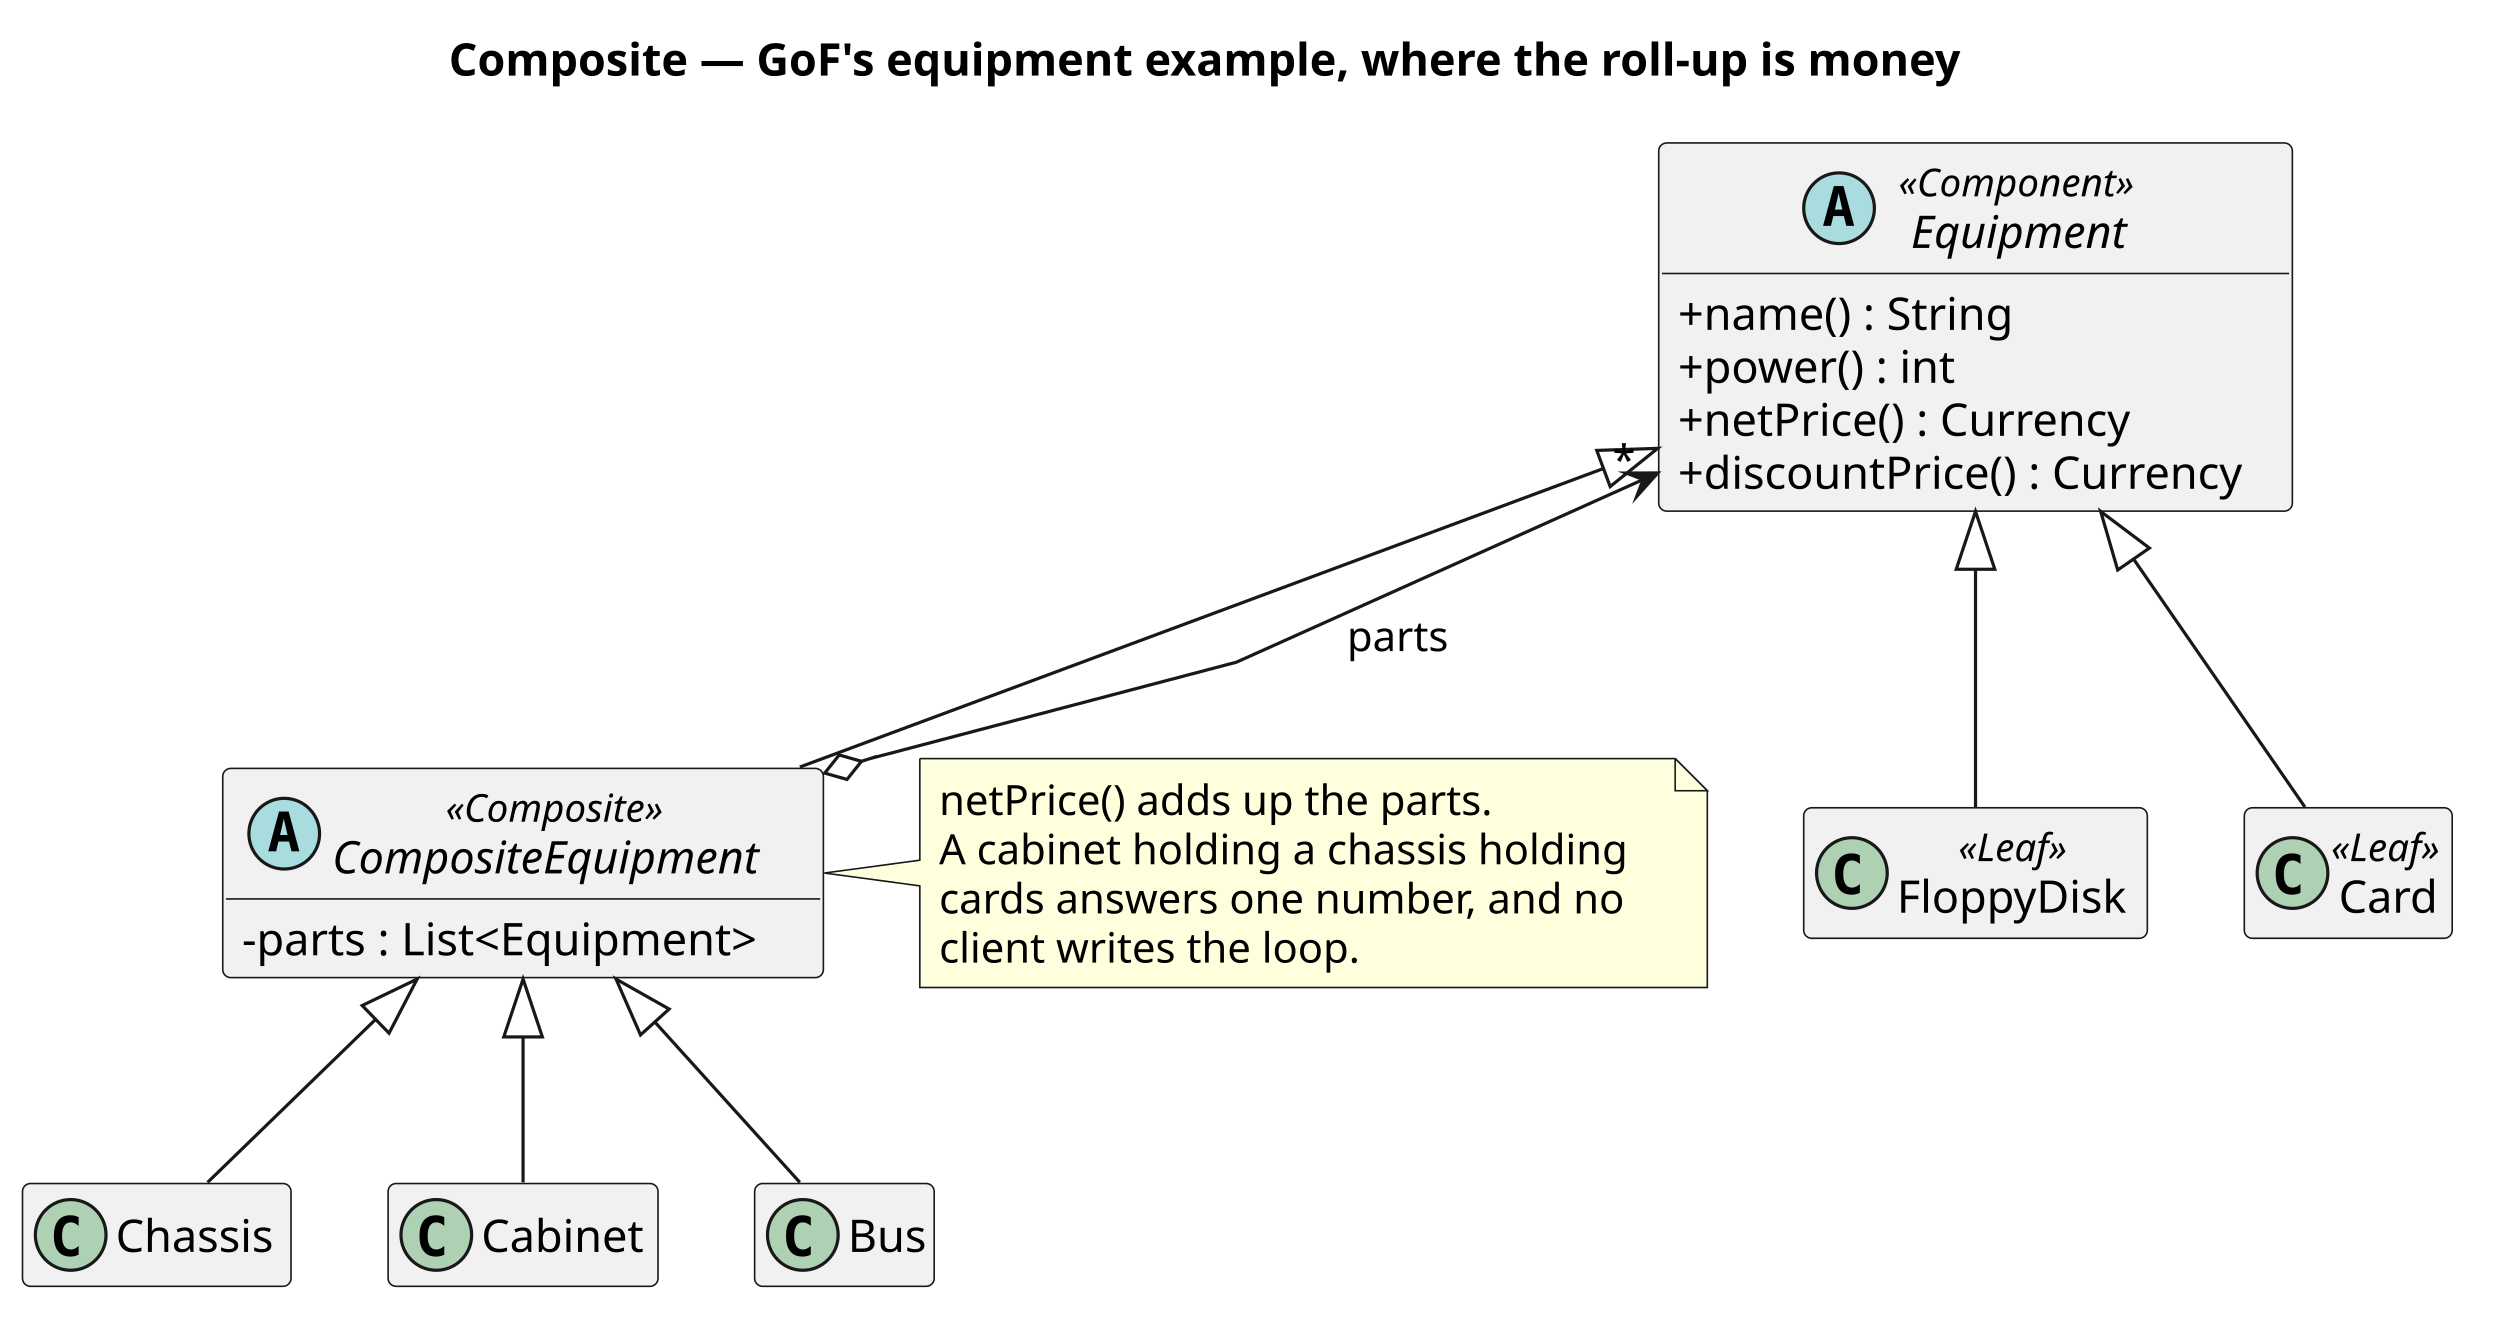
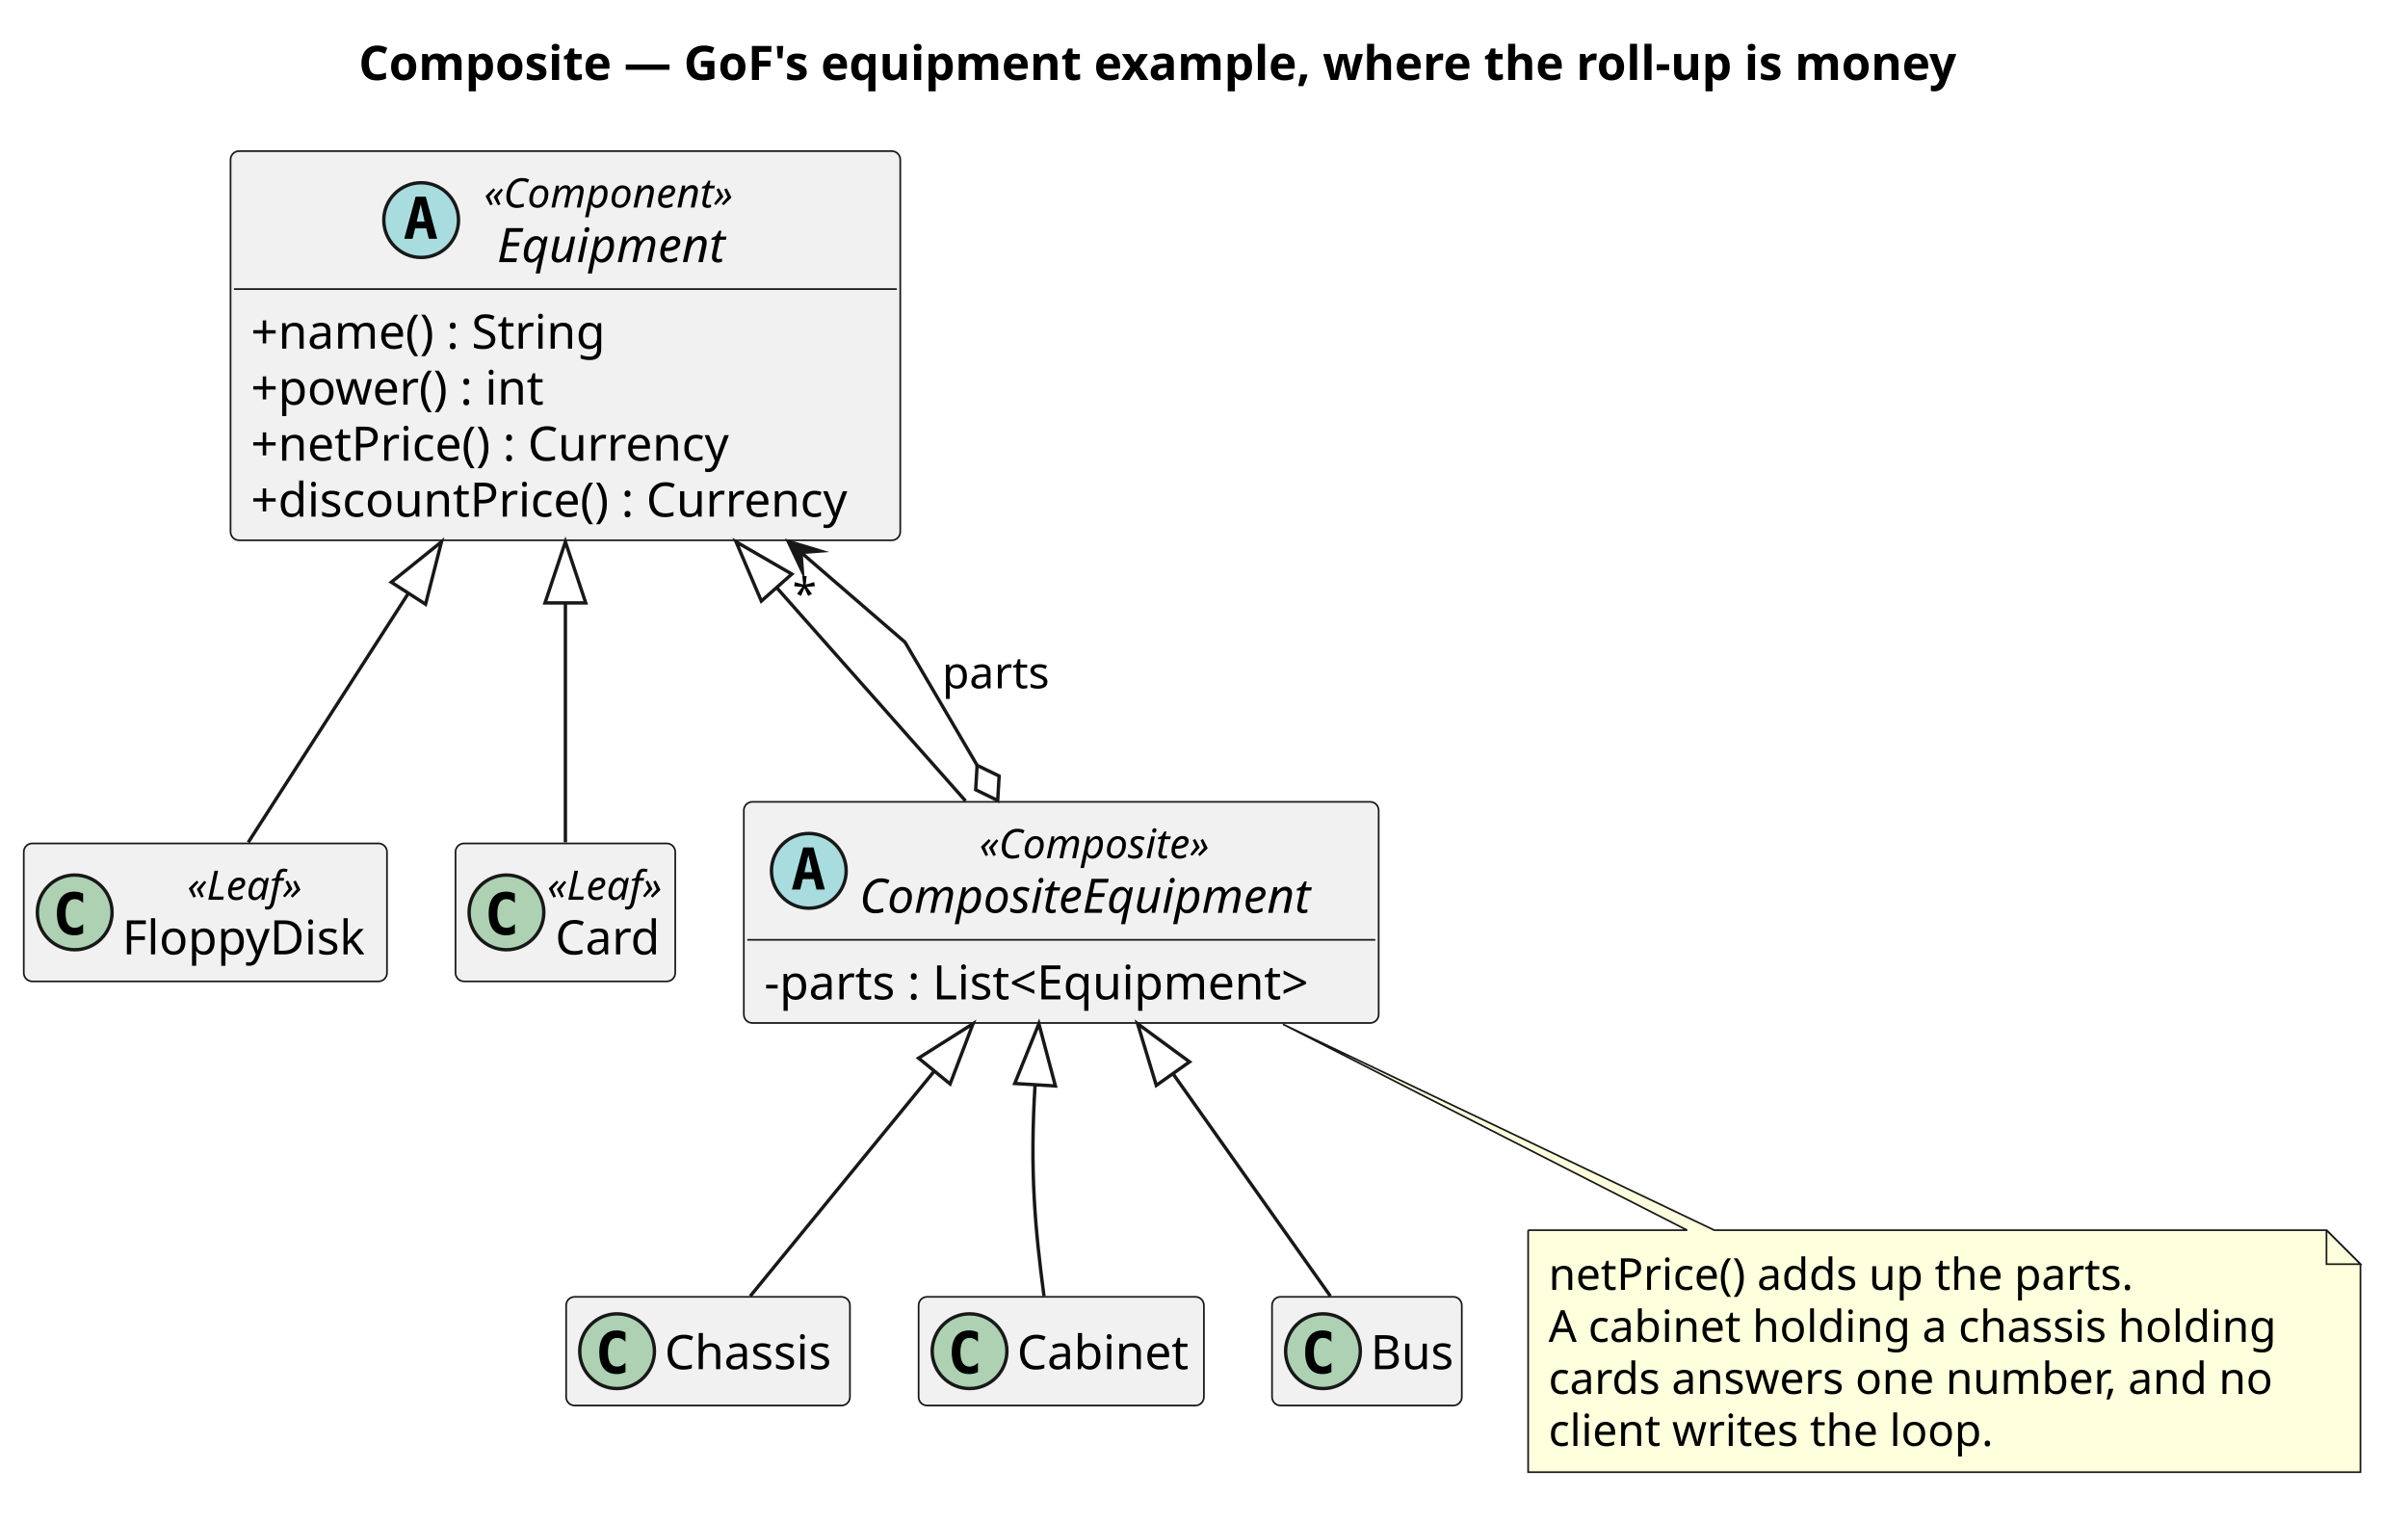
- <svg xmlns="http://www.w3.org/2000/svg" contentStyleType="text/css" data-diagram-type="CLASS" height="415px" preserveAspectRatio="none" style="width:778px;height:415px;background:#FFFFFF;" version="1.1" viewBox="0 0 778 415" width="778px" zoomAndPan="magnify">
+ <svg xmlns="http://www.w3.org/2000/svg" contentStyleType="text/css" data-diagram-type="CLASS" height="448px" preserveAspectRatio="none" style="width:709px;height:448px;background:#FFFFFF;" version="1.1" viewBox="0 0 709 448" width="709px" zoomAndPan="magnify">
  <defs />
  <g>
    <g class="title" data-source-line="5">
-       <text fill="#000000" font-family="sans-serif" font-size="14" font-weight="700" lengthAdjust="spacing" textLength="491.784" x="139.672" y="23.535">Composite — GoF's equipment example, where the roll-up is money</text>
+       <text fill="#000000" font-family="sans-serif" font-size="14" font-weight="700" lengthAdjust="spacing" textLength="491.784" x="105.608" y="23.535">Composite — GoF's equipment example, where the roll-up is money</text>
    </g>
    <g class="entity" data-qualified-name="Equipment" data-source-line="8" id="ent0001">
-       <rect fill="#F1F1F1" height="114.574" rx="2.5" ry="2.5" style="stroke:#181818;stroke-width:0.5;" width="197.192" x="516.19" y="44.488" />
-       <ellipse cx="572.314" cy="64.799" fill="#A9DCDF" rx="11" ry="11" style="stroke:#181818;stroke-width:1;" />
-       <path d="M572.178,60.147 L571.024,65.219 L573.34,65.219 Z M570.684,57.906 L573.68,57.906 L577.025,70.299 L574.577,70.299 L573.813,67.236 L570.534,67.236 L569.787,70.299 L567.338,70.299 Z " fill="#000000" />
-       <text fill="#000000" font-family="sans-serif" font-size="12" font-style="italic" lengthAdjust="spacing" textLength="80.443" x="590.814" y="61.09">«Component»</text>
-       <text fill="#000000" font-family="sans-serif" font-size="14" font-style="italic" lengthAdjust="spacing" textLength="72.741" x="594.666" y="77.156">Equipment</text>
-       <line style="stroke:#181818;stroke-width:0.5;" x1="517.19" x2="712.382" y1="85.109" y2="85.109" />
-       <text fill="#000000" font-family="sans-serif" font-size="14" lengthAdjust="spacing" textLength="110.783" x="522.19" y="102.644">+name() : String</text>
-       <text fill="#000000" font-family="sans-serif" font-size="14" lengthAdjust="spacing" textLength="93.222" x="522.19" y="119.133">+power() : int</text>
-       <text fill="#000000" font-family="sans-serif" font-size="14" lengthAdjust="spacing" textLength="148.538" x="522.19" y="135.621">+netPrice() : Currency</text>
-       <text fill="#000000" font-family="sans-serif" font-size="14" lengthAdjust="spacing" textLength="185.192" x="522.19" y="152.109">+discountPrice() : Currency</text>
+       <rect fill="#F1F1F1" height="114.574" rx="2.5" ry="2.5" style="stroke:#181818;stroke-width:0.5;" width="197.192" x="67.88" y="44.488" />
+       <ellipse cx="124.004" cy="64.799" fill="#A9DCDF" rx="11" ry="11" style="stroke:#181818;stroke-width:1;" />
+       <path d="M123.868,60.147 L122.714,65.219 L125.03,65.219 Z M122.374,57.906 L125.37,57.906 L128.715,70.299 L126.267,70.299 L125.503,67.236 L122.224,67.236 L121.477,70.299 L119.028,70.299 Z " fill="#000000" />
+       <text fill="#000000" font-family="sans-serif" font-size="12" font-style="italic" lengthAdjust="spacing" textLength="80.443" x="142.505" y="61.09">«Component»</text>
+       <text fill="#000000" font-family="sans-serif" font-size="14" font-style="italic" lengthAdjust="spacing" textLength="72.741" x="146.356" y="77.156">Equipment</text>
+       <line style="stroke:#181818;stroke-width:0.5;" x1="68.88" x2="264.072" y1="85.109" y2="85.109" />
+       <text fill="#000000" font-family="sans-serif" font-size="14" lengthAdjust="spacing" textLength="110.783" x="73.88" y="102.644">+name() : String</text>
+       <text fill="#000000" font-family="sans-serif" font-size="14" lengthAdjust="spacing" textLength="93.222" x="73.88" y="119.133">+power() : int</text>
+       <text fill="#000000" font-family="sans-serif" font-size="14" lengthAdjust="spacing" textLength="148.538" x="73.88" y="135.621">+netPrice() : Currency</text>
+       <text fill="#000000" font-family="sans-serif" font-size="14" lengthAdjust="spacing" textLength="185.192" x="73.88" y="152.109">+discountPrice() : Currency</text>
    </g>
    <g class="entity" data-qualified-name="FloppyDisk" data-source-line="15" id="ent0002">
-       <rect fill="#F1F1F1" height="40.621" rx="2.5" ry="2.5" style="stroke:#181818;stroke-width:0.5;" width="106.942" x="561.31" y="251.378" />
-       <ellipse cx="576.31" cy="271.689" fill="#ADD1B2" rx="11" ry="11" style="stroke:#181818;stroke-width:1;" />
-       <path d="M578.783,277.832 Q578.202,278.131 577.563,278.28 Q576.924,278.43 576.218,278.43 Q573.711,278.43 572.391,276.778 Q571.072,275.126 571.072,272.005 Q571.072,268.875 572.391,267.224 Q573.711,265.572 576.218,265.572 Q576.924,265.572 577.571,265.721 Q578.219,265.87 578.783,266.169 L578.783,268.892 Q578.152,268.311 577.559,268.041 Q576.965,267.771 576.334,267.771 Q574.99,267.771 574.305,268.838 Q573.62,269.905 573.62,272.005 Q573.62,274.096 574.305,275.163 Q574.99,276.23 576.334,276.23 Q576.965,276.23 577.559,275.96 Q578.152,275.69 578.783,275.109 Z " fill="#000000" />
-       <text fill="#000000" font-family="sans-serif" font-size="12" font-style="italic" lengthAdjust="spacing" textLength="36.697" x="609.433" y="267.98">«Leaf»</text>
-       <text fill="#000000" font-family="sans-serif" font-size="14" lengthAdjust="spacing" textLength="74.942" x="590.31" y="284.046">FloppyDisk</text>
+       <rect fill="#F1F1F1" height="40.621" rx="2.5" ry="2.5" style="stroke:#181818;stroke-width:0.5;" width="106.942" x="7" y="248.308" />
+       <ellipse cx="22" cy="268.619" fill="#ADD1B2" rx="11" ry="11" style="stroke:#181818;stroke-width:1;" />
+       <path d="M24.473,274.762 Q23.892,275.061 23.253,275.21 Q22.614,275.36 21.908,275.36 Q19.401,275.36 18.081,273.708 Q16.762,272.056 16.762,268.935 Q16.762,265.805 18.081,264.154 Q19.401,262.502 21.908,262.502 Q22.614,262.502 23.261,262.651 Q23.909,262.8 24.473,263.099 L24.473,265.822 Q23.842,265.241 23.249,264.971 Q22.655,264.701 22.024,264.701 Q20.68,264.701 19.995,265.768 Q19.31,266.835 19.31,268.935 Q19.31,271.026 19.995,272.093 Q20.68,273.16 22.024,273.16 Q22.655,273.16 23.249,272.89 Q23.842,272.62 24.473,272.039 Z " fill="#000000" />
+       <text fill="#000000" font-family="sans-serif" font-size="12" font-style="italic" lengthAdjust="spacing" textLength="36.697" x="55.123" y="264.91">«Leaf»</text>
+       <text fill="#000000" font-family="sans-serif" font-size="14" lengthAdjust="spacing" textLength="74.942" x="36" y="280.976">FloppyDisk</text>
    </g>
    <g class="entity" data-qualified-name="Card" data-source-line="16" id="ent0003">
-       <rect fill="#F1F1F1" height="40.621" rx="2.5" ry="2.5" style="stroke:#181818;stroke-width:0.5;" width="64.697" x="698.43" y="251.378" />
-       <ellipse cx="713.43" cy="271.689" fill="#ADD1B2" rx="11" ry="11" style="stroke:#181818;stroke-width:1;" />
-       <path d="M715.903,277.832 Q715.322,278.131 714.683,278.28 Q714.044,278.43 713.338,278.43 Q710.831,278.43 709.511,276.778 Q708.192,275.126 708.192,272.005 Q708.192,268.875 709.511,267.224 Q710.831,265.572 713.338,265.572 Q714.044,265.572 714.691,265.721 Q715.339,265.87 715.903,266.169 L715.903,268.892 Q715.272,268.311 714.679,268.041 Q714.085,267.771 713.454,267.771 Q712.11,267.771 711.425,268.838 Q710.74,269.905 710.74,272.005 Q710.74,274.096 711.425,275.163 Q712.11,276.23 713.454,276.23 Q714.085,276.23 714.679,275.96 Q715.272,275.69 715.903,275.109 Z " fill="#000000" />
-       <text fill="#000000" font-family="sans-serif" font-size="12" font-style="italic" lengthAdjust="spacing" textLength="36.697" x="725.43" y="267.98">«Leaf»</text>
-       <text fill="#000000" font-family="sans-serif" font-size="14" lengthAdjust="spacing" textLength="31.958" x="727.8" y="284.046">Card</text>
+       <rect fill="#F1F1F1" height="40.621" rx="2.5" ry="2.5" style="stroke:#181818;stroke-width:0.5;" width="64.697" x="134.12" y="248.308" />
+       <ellipse cx="149.12" cy="268.619" fill="#ADD1B2" rx="11" ry="11" style="stroke:#181818;stroke-width:1;" />
+       <path d="M151.593,274.762 Q151.012,275.061 150.373,275.21 Q149.734,275.36 149.028,275.36 Q146.521,275.36 145.202,273.708 Q143.882,272.056 143.882,268.935 Q143.882,265.805 145.202,264.154 Q146.521,262.502 149.028,262.502 Q149.734,262.502 150.381,262.651 Q151.029,262.8 151.593,263.099 L151.593,265.822 Q150.962,265.241 150.369,264.971 Q149.775,264.701 149.144,264.701 Q147.8,264.701 147.115,265.768 Q146.43,266.835 146.43,268.935 Q146.43,271.026 147.115,272.093 Q147.8,273.16 149.144,273.16 Q149.775,273.16 150.369,272.89 Q150.962,272.62 151.593,272.039 Z " fill="#000000" />
+       <text fill="#000000" font-family="sans-serif" font-size="12" font-style="italic" lengthAdjust="spacing" textLength="36.697" x="161.12" y="264.91">«Leaf»</text>
+       <text fill="#000000" font-family="sans-serif" font-size="14" lengthAdjust="spacing" textLength="31.958" x="163.49" y="280.976">Card</text>
    </g>
    <g class="entity" data-qualified-name="CompositeEquipment" data-source-line="17" id="ent0004">
-       <rect fill="#F1F1F1" height="65.109" rx="2.5" ry="2.5" style="stroke:#181818;stroke-width:0.5;" width="186.918" x="69.32" y="239.128" />
-       <ellipse cx="88.455" cy="259.439" fill="#A9DCDF" rx="11" ry="11" style="stroke:#181818;stroke-width:1;" />
-       <path d="M88.319,254.787 L87.165,259.859 L89.481,259.859 Z M86.824,252.546 L89.821,252.546 L93.166,264.939 L90.718,264.939 L89.954,261.876 L86.675,261.876 L85.928,264.939 L83.479,264.939 Z " fill="#000000" />
-       <text fill="#000000" font-family="sans-serif" font-size="12" font-style="italic" lengthAdjust="spacing" textLength="75.135" x="138.671" y="255.73">«Composite»</text>
-       <text fill="#000000" font-family="sans-serif" font-size="14" font-style="italic" lengthAdjust="spacing" textLength="145.728" x="103.374" y="271.796">CompositeEquipment</text>
-       <line style="stroke:#181818;stroke-width:0.5;" x1="70.32" x2="255.238" y1="279.749" y2="279.749" />
-       <text fill="#000000" font-family="sans-serif" font-size="14" lengthAdjust="spacing" textLength="174.918" x="75.32" y="297.284">-parts : List&lt;Equipment&gt;</text>
+       <rect fill="#F1F1F1" height="65.109" rx="2.5" ry="2.5" style="stroke:#181818;stroke-width:0.5;" width="186.918" x="219.01" y="236.068" />
+       <ellipse cx="238.145" cy="256.379" fill="#A9DCDF" rx="11" ry="11" style="stroke:#181818;stroke-width:1;" />
+       <path d="M238.008,251.727 L236.855,256.799 L239.171,256.799 Z M236.514,249.486 L239.511,249.486 L242.856,261.879 L240.407,261.879 L239.644,258.816 L236.365,258.816 L235.618,261.879 L233.169,261.879 Z " fill="#000000" />
+       <text fill="#000000" font-family="sans-serif" font-size="12" font-style="italic" lengthAdjust="spacing" textLength="75.135" x="288.361" y="252.67">«Composite»</text>
+       <text fill="#000000" font-family="sans-serif" font-size="14" font-style="italic" lengthAdjust="spacing" textLength="145.728" x="253.064" y="268.736">CompositeEquipment</text>
+       <line style="stroke:#181818;stroke-width:0.5;" x1="220.01" x2="404.928" y1="276.689" y2="276.689" />
+       <text fill="#000000" font-family="sans-serif" font-size="14" lengthAdjust="spacing" textLength="174.918" x="225.01" y="294.224">-parts : List&lt;Equipment&gt;</text>
    </g>
    <g class="entity" data-qualified-name="Chassis" data-source-line="20" id="ent0005">
-       <rect fill="#F1F1F1" height="32" rx="2.5" ry="2.5" style="stroke:#181818;stroke-width:0.5;" width="83.564" x="7" y="368.308" />
-       <ellipse cx="22" cy="384.308" fill="#ADD1B2" rx="11" ry="11" style="stroke:#181818;stroke-width:1;" />
-       <path d="M24.473,390.451 Q23.892,390.75 23.253,390.9 Q22.614,391.049 21.908,391.049 Q19.401,391.049 18.081,389.397 Q16.762,387.745 16.762,384.624 Q16.762,381.495 18.081,379.843 Q19.401,378.191 21.908,378.191 Q22.614,378.191 23.261,378.341 Q23.909,378.49 24.473,378.789 L24.473,381.511 Q23.842,380.93 23.249,380.661 Q22.655,380.391 22.024,380.391 Q20.68,380.391 19.995,381.457 Q19.31,382.524 19.31,384.624 Q19.31,386.716 19.995,387.783 Q20.68,388.849 22.024,388.849 Q22.655,388.849 23.249,388.579 Q23.842,388.31 24.473,387.729 Z " fill="#000000" />
-       <text fill="#000000" font-family="sans-serif" font-size="14" lengthAdjust="spacing" textLength="51.563" x="36" y="389.599">Chassis</text>
+       <rect fill="#F1F1F1" height="32" rx="2.5" ry="2.5" style="stroke:#181818;stroke-width:0.5;" width="83.564" x="166.69" y="381.798" />
+       <ellipse cx="181.69" cy="397.798" fill="#ADD1B2" rx="11" ry="11" style="stroke:#181818;stroke-width:1;" />
+       <path d="M184.163,403.941 Q183.582,404.24 182.943,404.39 Q182.304,404.539 181.598,404.539 Q179.091,404.539 177.772,402.887 Q176.452,401.235 176.452,398.114 Q176.452,394.985 177.772,393.333 Q179.091,391.681 181.598,391.681 Q182.304,391.681 182.951,391.83 Q183.599,391.98 184.163,392.279 L184.163,395.001 Q183.532,394.42 182.939,394.151 Q182.345,393.881 181.714,393.881 Q180.37,393.881 179.685,394.947 Q179,396.014 179,398.114 Q179,400.206 179.685,401.273 Q180.37,402.339 181.714,402.339 Q182.345,402.339 182.939,402.07 Q183.532,401.8 184.163,401.219 Z " fill="#000000" />
+       <text fill="#000000" font-family="sans-serif" font-size="14" lengthAdjust="spacing" textLength="51.563" x="195.69" y="403.089">Chassis</text>
    </g>
    <g class="entity" data-qualified-name="Cabinet" data-source-line="21" id="ent0006">
-       <rect fill="#F1F1F1" height="32" rx="2.5" ry="2.5" style="stroke:#181818;stroke-width:0.5;" width="84.001" x="120.78" y="368.308" />
-       <ellipse cx="135.78" cy="384.308" fill="#ADD1B2" rx="11" ry="11" style="stroke:#181818;stroke-width:1;" />
-       <path d="M138.253,390.451 Q137.672,390.75 137.033,390.9 Q136.394,391.049 135.688,391.049 Q133.181,391.049 131.862,389.397 Q130.542,387.745 130.542,384.624 Q130.542,381.495 131.862,379.843 Q133.181,378.191 135.688,378.191 Q136.394,378.191 137.041,378.341 Q137.689,378.49 138.253,378.789 L138.253,381.511 Q137.622,380.93 137.029,380.661 Q136.435,380.391 135.804,380.391 Q134.46,380.391 133.775,381.457 Q133.09,382.524 133.09,384.624 Q133.09,386.716 133.775,387.783 Q134.46,388.849 135.804,388.849 Q136.435,388.849 137.029,388.579 Q137.622,388.31 138.253,387.729 Z " fill="#000000" />
-       <text fill="#000000" font-family="sans-serif" font-size="14" lengthAdjust="spacing" textLength="52.001" x="149.78" y="389.599">Cabinet</text>
+       <rect fill="#F1F1F1" height="32" rx="2.5" ry="2.5" style="stroke:#181818;stroke-width:0.5;" width="84.001" x="270.47" y="381.798" />
+       <ellipse cx="285.47" cy="397.798" fill="#ADD1B2" rx="11" ry="11" style="stroke:#181818;stroke-width:1;" />
+       <path d="M287.943,403.941 Q287.362,404.24 286.723,404.39 Q286.084,404.539 285.378,404.539 Q282.871,404.539 281.551,402.887 Q280.232,401.235 280.232,398.114 Q280.232,394.985 281.551,393.333 Q282.871,391.681 285.378,391.681 Q286.084,391.681 286.731,391.83 Q287.379,391.98 287.943,392.279 L287.943,395.001 Q287.312,394.42 286.719,394.151 Q286.125,393.881 285.494,393.881 Q284.15,393.881 283.465,394.947 Q282.78,396.014 282.78,398.114 Q282.78,400.206 283.465,401.273 Q284.15,402.339 285.494,402.339 Q286.125,402.339 286.719,402.07 Q287.312,401.8 287.943,401.219 Z " fill="#000000" />
+       <text fill="#000000" font-family="sans-serif" font-size="14" lengthAdjust="spacing" textLength="52.001" x="299.47" y="403.089">Cabinet</text>
    </g>
    <g class="entity" data-qualified-name="Bus" data-source-line="22" id="ent0007">
-       <rect fill="#F1F1F1" height="32" rx="2.5" ry="2.5" style="stroke:#181818;stroke-width:0.5;" width="55.878" x="234.84" y="368.308" />
-       <ellipse cx="249.84" cy="384.308" fill="#ADD1B2" rx="11" ry="11" style="stroke:#181818;stroke-width:1;" />
-       <path d="M252.313,390.451 Q251.732,390.75 251.093,390.9 Q250.454,391.049 249.748,391.049 Q247.241,391.049 245.922,389.397 Q244.602,387.745 244.602,384.624 Q244.602,381.495 245.922,379.843 Q247.241,378.191 249.748,378.191 Q250.454,378.191 251.101,378.341 Q251.749,378.49 252.313,378.789 L252.313,381.511 Q251.682,380.93 251.089,380.661 Q250.495,380.391 249.864,380.391 Q248.52,380.391 247.835,381.457 Q247.15,382.524 247.15,384.624 Q247.15,386.716 247.835,387.783 Q248.52,388.849 249.864,388.849 Q250.495,388.849 251.089,388.579 Q251.682,388.31 252.313,387.729 Z " fill="#000000" />
-       <text fill="#000000" font-family="sans-serif" font-size="14" lengthAdjust="spacing" textLength="23.878" x="263.84" y="389.599">Bus</text>
+       <rect fill="#F1F1F1" height="32" rx="2.5" ry="2.5" style="stroke:#181818;stroke-width:0.5;" width="55.878" x="374.53" y="381.798" />
+       <ellipse cx="389.53" cy="397.798" fill="#ADD1B2" rx="11" ry="11" style="stroke:#181818;stroke-width:1;" />
+       <path d="M392.003,403.941 Q391.422,404.24 390.783,404.39 Q390.144,404.539 389.438,404.539 Q386.931,404.539 385.611,402.887 Q384.292,401.235 384.292,398.114 Q384.292,394.985 385.611,393.333 Q386.931,391.681 389.438,391.681 Q390.144,391.681 390.791,391.83 Q391.439,391.98 392.003,392.279 L392.003,395.001 Q391.372,394.42 390.779,394.151 Q390.185,393.881 389.554,393.881 Q388.21,393.881 387.525,394.947 Q386.84,396.014 386.84,398.114 Q386.84,400.206 387.525,401.273 Q388.21,402.339 389.554,402.339 Q390.185,402.339 390.779,402.07 Q391.372,401.8 392.003,401.219 Z " fill="#000000" />
+       <text fill="#000000" font-family="sans-serif" font-size="14" lengthAdjust="spacing" textLength="23.878" x="403.53" y="403.089">Bus</text>
    </g>
    <g class="entity" data-qualified-name="GMN14" data-source-line="32" id="ent0015">
-       <path d="M286.25,236.068 L286.25,267.688 L256.53,271.688 L286.25,275.688 L286.25,307.31 A0,0 0 0 0 286.25,307.31 L531.31,307.31 A0,0 0 0 0 531.31,307.31 L531.31,246.068 L521.31,236.068 L286.25,236.068 A0,0 0 0 0 286.25,236.068" fill="#FEFFDD" style="stroke:#181818;stroke-width:0.5;" />
-       <path d="M521.31,236.068 L521.31,246.068 L531.31,246.068 L521.31,236.068" fill="#FEFFDD" style="stroke:#181818;stroke-width:0.5;" />
-       <text fill="#000000" font-family="sans-serif" font-size="13" lengthAdjust="spacing" textLength="178.122" x="292.25" y="253.637">netPrice() adds up the parts.</text>
-       <text fill="#000000" font-family="sans-serif" font-size="13" lengthAdjust="spacing" textLength="224.06" x="292.25" y="268.947">A cabinet holding a chassis holding</text>
-       <text fill="#000000" font-family="sans-serif" font-size="13" lengthAdjust="spacing" textLength="221.52" x="292.25" y="284.258">cards answers one number, and no</text>
-       <text fill="#000000" font-family="sans-serif" font-size="13" lengthAdjust="spacing" textLength="136.709" x="292.25" y="299.568">client writes the loop.</text>
+       <path d="M449.94,362.178 L449.94,433.421 A0,0 0 0 0 449.94,433.421 L695,433.421 A0,0 0 0 0 695,433.421 L695,372.178 L685,362.178 L504.76,362.178 L377.74,301.548 L496.76,362.178 L449.94,362.178 A0,0 0 0 0 449.94,362.178" fill="#FEFFDD" style="stroke:#181818;stroke-width:0.5;" />
+       <path d="M685,362.178 L685,372.178 L695,372.178 L685,362.178" fill="#FEFFDD" style="stroke:#181818;stroke-width:0.5;" />
+       <text fill="#000000" font-family="sans-serif" font-size="13" lengthAdjust="spacing" textLength="178.122" x="455.94" y="379.747">netPrice() adds up the parts.</text>
+       <text fill="#000000" font-family="sans-serif" font-size="13" lengthAdjust="spacing" textLength="224.06" x="455.94" y="395.057">A cabinet holding a chassis holding</text>
+       <text fill="#000000" font-family="sans-serif" font-size="13" lengthAdjust="spacing" textLength="221.52" x="455.94" y="410.368">cards answers one number, and no</text>
+       <text fill="#000000" font-family="sans-serif" font-size="13" lengthAdjust="spacing" textLength="136.709" x="455.94" y="425.678">client writes the loop.</text>
    </g>
    <g class="link" data-entity-1="ent0001" data-entity-2="ent0002" data-link-type="extension" data-source-line="24" id="lnk8">
-       <path codeLine="24" d="M614.78,177.158 C614.78,208.978 614.78,228.748 614.78,251.158" fill="none" id="Equipment-backto-FloppyDisk" style="stroke:#181818;stroke-width:1;" />
-       <polygon fill="none" points="614.78,159.158,608.78,177.158,620.78,177.158,614.78,159.158" style="stroke:#181818;stroke-width:1;stroke-linejoin:miter;stroke-miterlimit:10;" />
+       <path codeLine="24" d="M120.255,174.648 C100.495,205.378 87.06,226.268 73.09,247.998" fill="none" id="Equipment-backto-FloppyDisk" style="stroke:#181818;stroke-width:1;" />
+       <polygon fill="none" points="129.99,159.508,115.208,171.403,125.301,177.893,129.99,159.508" style="stroke:#181818;stroke-width:1;stroke-linejoin:miter;stroke-miterlimit:10;" />
    </g>
    <g class="link" data-entity-1="ent0001" data-entity-2="ent0003" data-link-type="extension" data-source-line="25" id="lnk9">
-       <path codeLine="25" d="M663.96,173.969 C685.94,205.788 701.81,228.748 717.29,251.158" fill="none" id="Equipment-backto-Card" style="stroke:#181818;stroke-width:1;" />
-       <polygon fill="none" points="653.73,159.158,659.024,177.379,668.897,170.558,653.73,159.158" style="stroke:#181818;stroke-width:1;stroke-linejoin:miter;stroke-miterlimit:10;" />
+       <path codeLine="25" d="M166.47,177.508 C166.47,208.238 166.47,226.268 166.47,247.998" fill="none" id="Equipment-backto-Card" style="stroke:#181818;stroke-width:1;" />
+       <polygon fill="none" points="166.47,159.508,160.47,177.508,172.47,177.508,166.47,159.508" style="stroke:#181818;stroke-width:1;stroke-linejoin:miter;stroke-miterlimit:10;" />
    </g>
    <g class="link" data-entity-1="ent0001" data-entity-2="ent0004" data-link-type="extension" data-source-line="26" id="lnk10">
-       <path codeLine="26" d="M498.996,145.796 C419.226,175.426 325.05,210.408 248.91,238.698" fill="none" id="Equipment-backto-CompositeEquipment" style="stroke:#181818;stroke-width:1;" />
-       <polygon fill="none" points="515.87,139.528,496.907,140.171,501.086,151.42,515.87,139.528" style="stroke:#181818;stroke-width:1;stroke-linejoin:miter;stroke-miterlimit:10;" />
+       <path codeLine="26" d="M228.654,172.984 C251.254,198.504 265.15,214.198 284.29,235.798" fill="none" id="Equipment-backto-CompositeEquipment" style="stroke:#181818;stroke-width:1;" />
+       <polygon fill="none" points="216.72,159.508,224.162,176.962,233.145,169.006,216.72,159.508" style="stroke:#181818;stroke-width:1;stroke-linejoin:miter;stroke-miterlimit:10;" />
    </g>
    <g class="link" data-entity-1="ent0004" data-entity-2="ent0001" data-link-type="aggregation" data-source-line="38" id="lnk17">
-       <path codeLine="38" d="M268.087,236.926 C276.667,234.176 270.78,236.068 270.78,236.068 C270.78,236.068 384.78,206.068 384.78,206.068 C384.78,206.068 449.009,177.227 511.349,149.227" fill="none" id="CompositeEquipment-Equipment" style="stroke:#181818;stroke-width:1;" />
-       <polygon fill="none" points="256.66,240.588,263.595,242.566,268.087,236.926,261.153,234.948,256.66,240.588" style="stroke:#181818;stroke-width:1;stroke-linejoin:miter;stroke-miterlimit:10;" />
-       <polygon fill="#181818" points="515.91,147.178,506.061,147.217,511.349,149.227,509.339,154.515,515.91,147.178" style="stroke:#181818;stroke-width:1;stroke-linejoin:miter;stroke-miterlimit:10;" />
-       <text fill="#000000" font-family="sans-serif" font-size="13" lengthAdjust="spacing" textLength="32.17" x="419.17" y="202.637">parts</text>
-       <text fill="#000000" font-family="sans-serif" font-size="13" lengthAdjust="spacing" textLength="6.265" x="501.802" y="147.779">*</text>
+       <path codeLine="38" d="M287.699,225.312 C274.969,203.562 266.47,189.068 266.47,189.068 C266.47,189.068 254.695,178.905 235.845,162.635" fill="none" id="CompositeEquipment-Equipment" style="stroke:#181818;stroke-width:1;" />
+       <polygon fill="none" points="293.76,235.668,294.181,228.47,287.699,225.312,287.277,232.511,293.76,235.668" style="stroke:#181818;stroke-width:1;stroke-linejoin:miter;stroke-miterlimit:10;" />
+       <polygon fill="#181818" points="232.06,159.368,236.26,168.277,235.845,162.635,241.487,162.221,232.06,159.368" style="stroke:#181818;stroke-width:1;stroke-linejoin:miter;stroke-miterlimit:10;" />
+       <text fill="#000000" font-family="sans-serif" font-size="13" lengthAdjust="spacing" textLength="32.17" x="277.41" y="202.637">parts</text>
+       <text fill="#000000" font-family="sans-serif" font-size="13" lengthAdjust="spacing" textLength="6.265" x="233.312" y="179.481">*</text>
    </g>
    <g class="link" data-entity-1="ent0004" data-entity-2="ent0005" data-link-type="extension" data-source-line="27" id="lnk11">
-       <path codeLine="27" d="M116.891,317.222 C95.451,338.022 81.38,351.668 64.6,367.958" fill="none" id="CompositeEquipment-backto-Chassis" style="stroke:#181818;stroke-width:1;" />
-       <polygon fill="none" points="129.81,304.688,112.713,312.916,121.069,321.528,129.81,304.688" style="stroke:#181818;stroke-width:1;stroke-linejoin:miter;stroke-miterlimit:10;" />
+       <path codeLine="27" d="M275.103,315.321 C254.163,340.921 237.04,361.868 220.91,381.578" fill="none" id="CompositeEquipment-backto-Chassis" style="stroke:#181818;stroke-width:1;" />
+       <polygon fill="none" points="286.5,301.388,270.459,311.522,279.748,319.12,286.5,301.388" style="stroke:#181818;stroke-width:1;stroke-linejoin:miter;stroke-miterlimit:10;" />
    </g>
    <g class="link" data-entity-1="ent0004" data-entity-2="ent0006" data-link-type="extension" data-source-line="28" id="lnk12">
-       <path codeLine="28" d="M162.78,322.688 C162.78,343.488 162.78,351.668 162.78,367.958" fill="none" id="CompositeEquipment-backto-Cabinet" style="stroke:#181818;stroke-width:1;" />
-       <polygon fill="none" points="162.78,304.688,156.78,322.688,168.78,322.688,162.78,304.688" style="stroke:#181818;stroke-width:1;stroke-linejoin:miter;stroke-miterlimit:10;" />
+       <path codeLine="28" d="M304.764,319.354 C303.174,344.954 304.79,361.868 307.39,381.578" fill="none" id="CompositeEquipment-backto-Cabinet" style="stroke:#181818;stroke-width:1;" />
+       <polygon fill="none" points="305.88,301.388,298.776,318.982,310.753,319.726,305.88,301.388" style="stroke:#181818;stroke-width:1;stroke-linejoin:miter;stroke-miterlimit:10;" />
    </g>
    <g class="link" data-entity-1="ent0004" data-entity-2="ent0007" data-link-type="extension" data-source-line="29" id="lnk13">
-       <path codeLine="29" d="M203.78,318.042 C222.58,338.842 234.18,351.668 248.9,367.958" fill="none" id="CompositeEquipment-backto-Bus" style="stroke:#181818;stroke-width:1;" />
-       <polygon fill="none" points="191.71,304.688,199.328,322.065,208.231,314.019,191.71,304.688" style="stroke:#181818;stroke-width:1;stroke-linejoin:miter;stroke-miterlimit:10;" />
+       <path codeLine="29" d="M345.349,316.08 C363.469,341.68 377.75,361.868 391.7,381.578" fill="none" id="CompositeEquipment-backto-Bus" style="stroke:#181818;stroke-width:1;" />
+       <polygon fill="none" points="334.95,301.388,340.452,319.547,350.247,312.614,334.95,301.388" style="stroke:#181818;stroke-width:1;stroke-linejoin:miter;stroke-miterlimit:10;" />
    </g>
  </g>
</svg>
